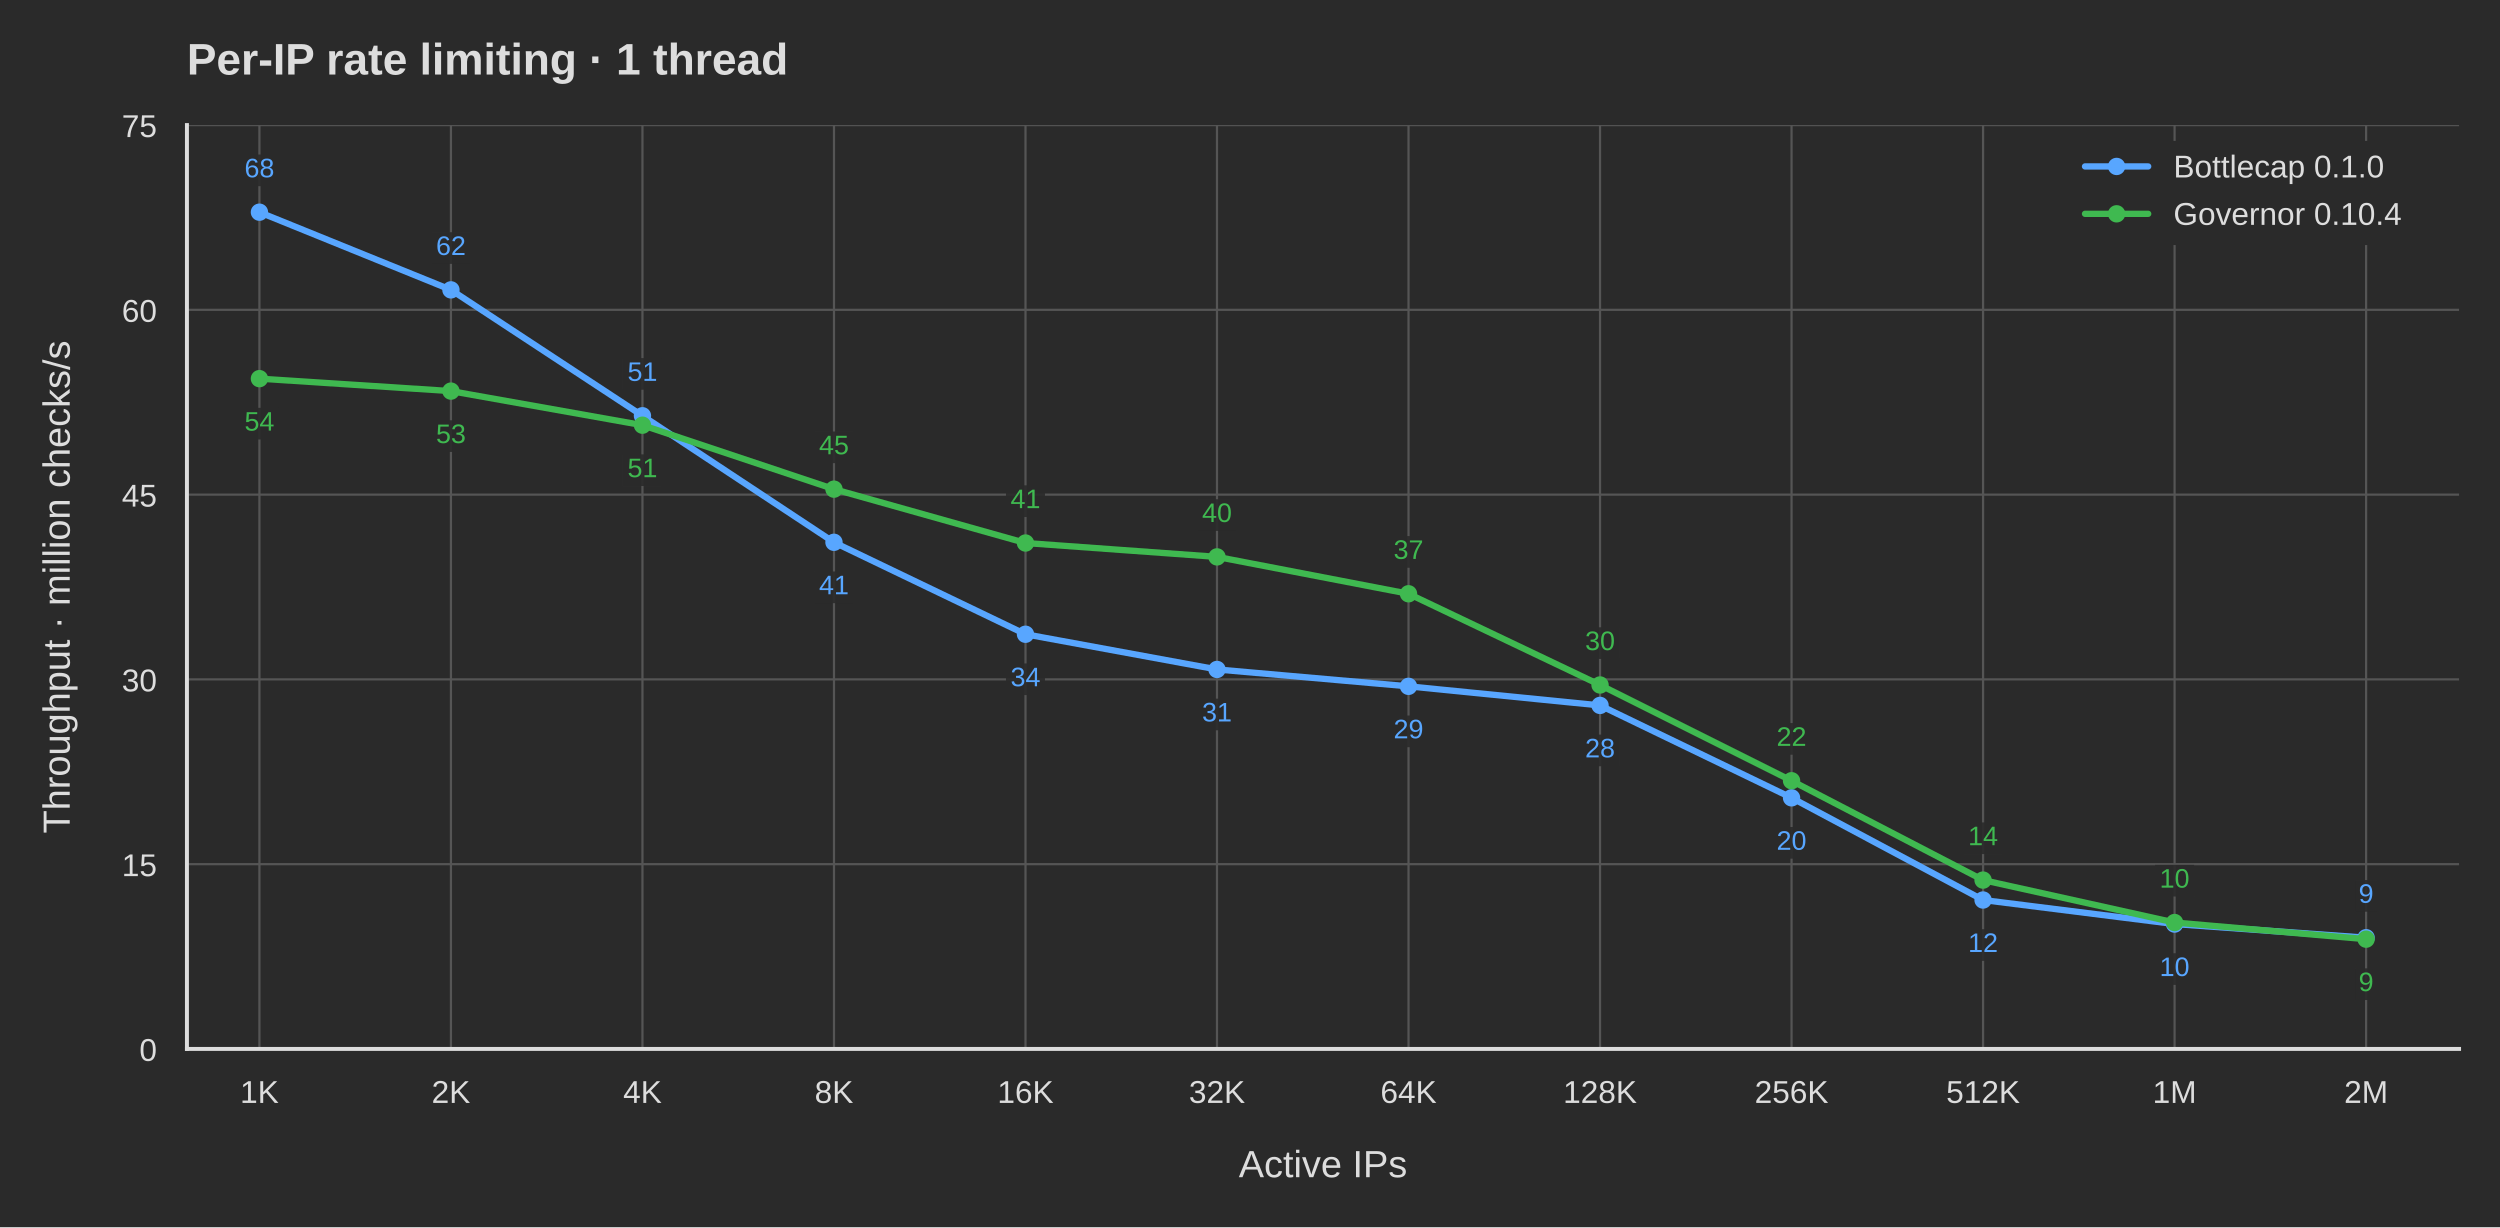
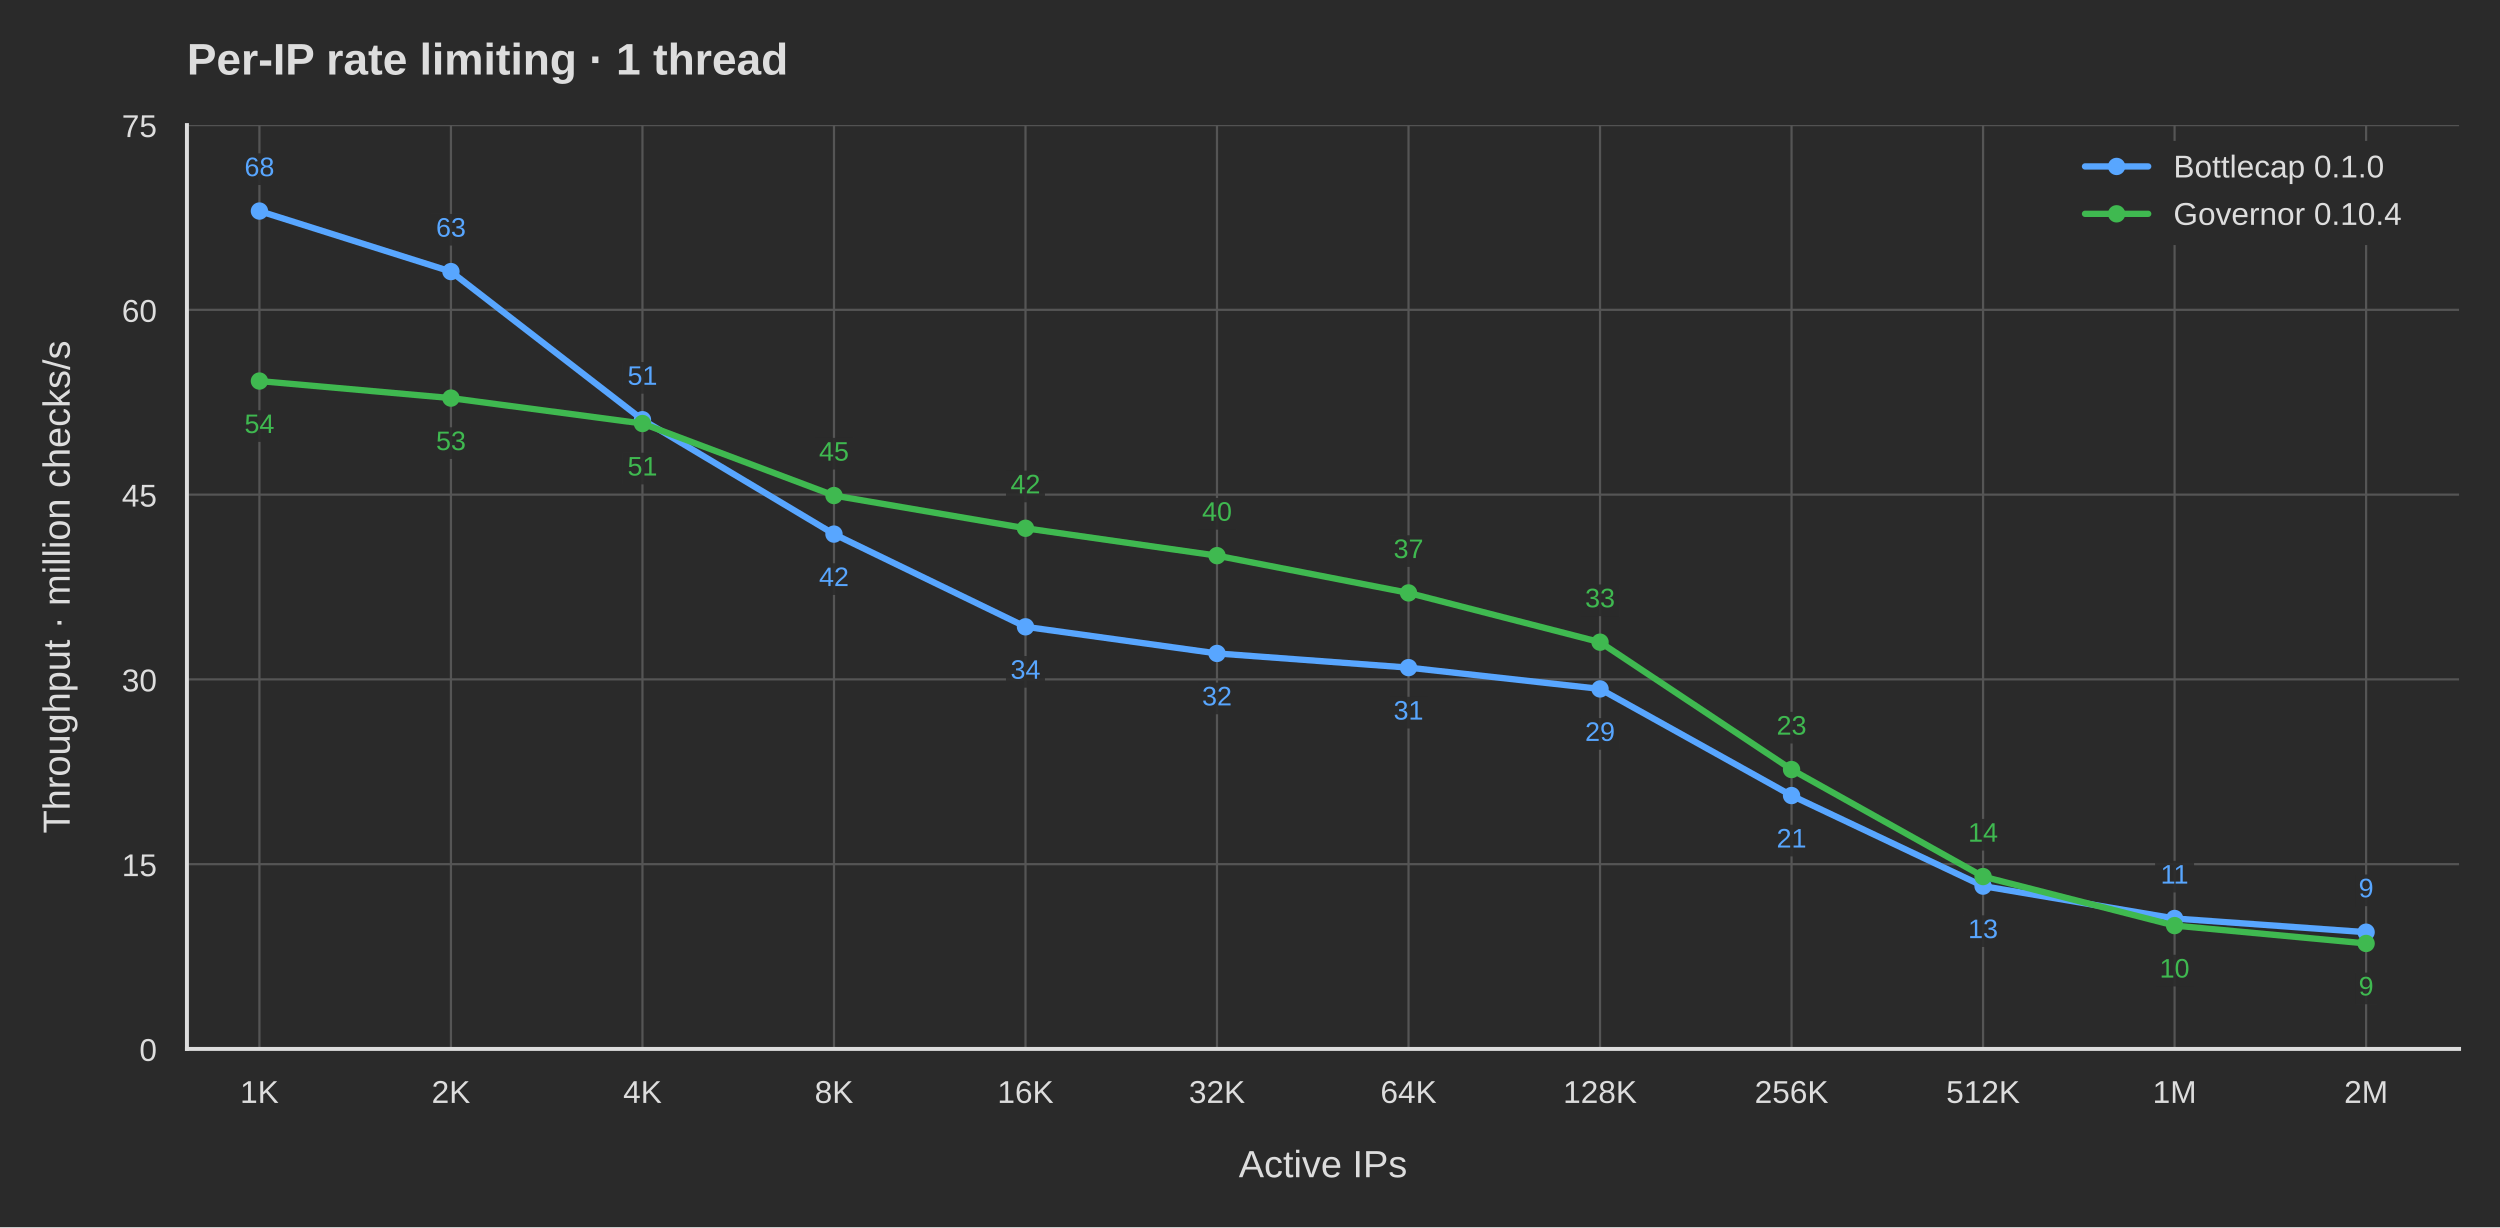
<svg xmlns="http://www.w3.org/2000/svg" xmlns:xlink="http://www.w3.org/1999/xlink" role="img" aria-label="Per-IP rate-limit throughput" style="max-width:100%;height:auto" width="791.523pt" height="388.559pt" viewBox="0 0 791.523 388.559" version="1.1">
  <defs>
    <style type="text/css">*{stroke-linejoin: round; stroke-linecap: butt}</style>
  </defs>
  <g id="figure_1">
    <g id="patch_1">
      <path d="M 0 388.559 L 791.523 388.559 L 791.523 0 L 0 0 z " style="fill: var(--code-block-background-color, #2a2a2a)" />
    </g>
    <g id="axes_1">
      <g id="patch_2">
        <path d="M 59.186 332.098 L 778.563 332.098 L 778.563 39.598 L 59.186 39.598 z " style="fill: var(--code-block-background-color, #2a2a2a)" />
      </g>
      <g id="matplotlib.axis_1">
        <g id="xtick_1">
          <g id="line2d_1">
            <path d="M 82.137 332.098 L 82.137 39.598 " clip-path="url(#p5b7df63b82)" style="fill: none; stroke: var(--border-color, #555555); stroke-width: 0.7; stroke-linecap: round" />
          </g>
          <g id="text_1">
            <text style="font-size: 10px; font-family: 'Arial', 'DejaVu Sans', 'Liberation Sans', 'Bitstream Vera Sans', sans-serif; text-anchor: middle; fill: var(--main-color, #dddddd)" x="82.137" y="349.196" transform="rotate(-0 82.13722 349.1959)">1K</text>
          </g>
        </g>
        <g id="xtick_2">
          <g id="line2d_2">
            <path d="M 142.773 332.098 L 142.773 39.598 " clip-path="url(#p5b7df63b82)" style="fill: none; stroke: var(--border-color, #555555); stroke-width: 0.7; stroke-linecap: round" />
          </g>
          <g id="text_2">
            <text style="font-size: 10px; font-family: 'Arial', 'DejaVu Sans', 'Liberation Sans', 'Bitstream Vera Sans', sans-serif; text-anchor: middle; fill: var(--main-color, #dddddd)" x="142.773" y="349.196" transform="rotate(-0 142.7728 349.1959)">2K</text>
          </g>
        </g>
        <g id="xtick_3">
          <g id="line2d_3">
            <path d="M 203.408 332.098 L 203.408 39.598 " clip-path="url(#p5b7df63b82)" style="fill: none; stroke: var(--border-color, #555555); stroke-width: 0.7; stroke-linecap: round" />
          </g>
          <g id="text_3">
            <text style="font-size: 10px; font-family: 'Arial', 'DejaVu Sans', 'Liberation Sans', 'Bitstream Vera Sans', sans-serif; text-anchor: middle; fill: var(--main-color, #dddddd)" x="203.408" y="349.196" transform="rotate(-0 203.4084 349.1959)">4K</text>
          </g>
        </g>
        <g id="xtick_4">
          <g id="line2d_4">
            <path d="M 264.044 332.098 L 264.044 39.598 " clip-path="url(#p5b7df63b82)" style="fill: none; stroke: var(--border-color, #555555); stroke-width: 0.7; stroke-linecap: round" />
          </g>
          <g id="text_4">
            <text style="font-size: 10px; font-family: 'Arial', 'DejaVu Sans', 'Liberation Sans', 'Bitstream Vera Sans', sans-serif; text-anchor: middle; fill: var(--main-color, #dddddd)" x="264.044" y="349.196" transform="rotate(-0 264.0441 349.1959)">8K</text>
          </g>
        </g>
        <g id="xtick_5">
          <g id="line2d_5">
            <path d="M 324.68 332.098 L 324.68 39.598 " clip-path="url(#p5b7df63b82)" style="fill: none; stroke: var(--border-color, #555555); stroke-width: 0.7; stroke-linecap: round" />
          </g>
          <g id="text_5">
            <text style="font-size: 10px; font-family: 'Arial', 'DejaVu Sans', 'Liberation Sans', 'Bitstream Vera Sans', sans-serif; text-anchor: middle; fill: var(--main-color, #dddddd)" x="324.68" y="349.196" transform="rotate(-0 324.6797 349.1959)">16K</text>
          </g>
        </g>
        <g id="xtick_6">
          <g id="line2d_6">
            <path d="M 385.315 332.098 L 385.315 39.598 " clip-path="url(#p5b7df63b82)" style="fill: none; stroke: var(--border-color, #555555); stroke-width: 0.7; stroke-linecap: round" />
          </g>
          <g id="text_6">
            <text style="font-size: 10px; font-family: 'Arial', 'DejaVu Sans', 'Liberation Sans', 'Bitstream Vera Sans', sans-serif; text-anchor: middle; fill: var(--main-color, #dddddd)" x="385.315" y="349.196" transform="rotate(-0 385.3153 349.1959)">32K</text>
          </g>
        </g>
        <g id="xtick_7">
          <g id="line2d_7">
            <path d="M 445.951 332.098 L 445.951 39.598 " clip-path="url(#p5b7df63b82)" style="fill: none; stroke: var(--border-color, #555555); stroke-width: 0.7; stroke-linecap: round" />
          </g>
          <g id="text_7">
            <text style="font-size: 10px; font-family: 'Arial', 'DejaVu Sans', 'Liberation Sans', 'Bitstream Vera Sans', sans-serif; text-anchor: middle; fill: var(--main-color, #dddddd)" x="445.951" y="349.196" transform="rotate(-0 445.9509 349.1959)">64K</text>
          </g>
        </g>
        <g id="xtick_8">
          <g id="line2d_8">
            <path d="M 506.587 332.098 L 506.587 39.598 " clip-path="url(#p5b7df63b82)" style="fill: none; stroke: var(--border-color, #555555); stroke-width: 0.7; stroke-linecap: round" />
          </g>
          <g id="text_8">
            <text style="font-size: 10px; font-family: 'Arial', 'DejaVu Sans', 'Liberation Sans', 'Bitstream Vera Sans', sans-serif; text-anchor: middle; fill: var(--main-color, #dddddd)" x="506.587" y="349.196" transform="rotate(-0 506.5865 349.1959)">128K</text>
          </g>
        </g>
        <g id="xtick_9">
          <g id="line2d_9">
            <path d="M 567.222 332.098 L 567.222 39.598 " clip-path="url(#p5b7df63b82)" style="fill: none; stroke: var(--border-color, #555555); stroke-width: 0.7; stroke-linecap: round" />
          </g>
          <g id="text_9">
            <text style="font-size: 10px; font-family: 'Arial', 'DejaVu Sans', 'Liberation Sans', 'Bitstream Vera Sans', sans-serif; text-anchor: middle; fill: var(--main-color, #dddddd)" x="567.222" y="349.196" transform="rotate(-0 567.2221 349.1959)">256K</text>
          </g>
        </g>
        <g id="xtick_10">
          <g id="line2d_10">
            <path d="M 627.858 332.098 L 627.858 39.598 " clip-path="url(#p5b7df63b82)" style="fill: none; stroke: var(--border-color, #555555); stroke-width: 0.7; stroke-linecap: round" />
          </g>
          <g id="text_10">
            <text style="font-size: 10px; font-family: 'Arial', 'DejaVu Sans', 'Liberation Sans', 'Bitstream Vera Sans', sans-serif; text-anchor: middle; fill: var(--main-color, #dddddd)" x="627.858" y="349.196" transform="rotate(-0 627.8577 349.1959)">512K</text>
          </g>
        </g>
        <g id="xtick_11">
          <g id="line2d_11">
            <path d="M 688.493 332.098 L 688.493 39.598 " clip-path="url(#p5b7df63b82)" style="fill: none; stroke: var(--border-color, #555555); stroke-width: 0.7; stroke-linecap: round" />
          </g>
          <g id="text_11">
            <text style="font-size: 10px; font-family: 'Arial', 'DejaVu Sans', 'Liberation Sans', 'Bitstream Vera Sans', sans-serif; text-anchor: middle; fill: var(--main-color, #dddddd)" x="688.493" y="349.196" transform="rotate(-0 688.4934 349.1959)">1M</text>
          </g>
        </g>
        <g id="xtick_12">
          <g id="line2d_12">
            <path d="M 749.129 332.098 L 749.129 39.598 " clip-path="url(#p5b7df63b82)" style="fill: none; stroke: var(--border-color, #555555); stroke-width: 0.7; stroke-linecap: round" />
          </g>
          <g id="text_12">
            <text style="font-size: 10px; font-family: 'Arial', 'DejaVu Sans', 'Liberation Sans', 'Bitstream Vera Sans', sans-serif; text-anchor: middle; fill: var(--main-color, #dddddd)" x="749.129" y="349.196" transform="rotate(-0 749.129 349.1959)">2M</text>
          </g>
        </g>
        <g id="text_13">
          <text style="font-size: 12px; font-family: 'Arial', 'DejaVu Sans', 'Liberation Sans', 'Bitstream Vera Sans', sans-serif; text-anchor: middle; fill: var(--main-color, #dddddd)" x="418.875" y="372.716" transform="rotate(-0 418.8745 372.7164)">Active IPs</text>
        </g>
      </g>
      <g id="matplotlib.axis_2">
        <g id="ytick_1">
          <g id="line2d_13">
            <path d="M 59.186 332.098 L 778.563 332.098 " clip-path="url(#p5b7df63b82)" style="fill: none; stroke: var(--border-color, #555555); stroke-width: 0.7; stroke-linecap: round" />
          </g>
          <g id="text_14">
            <text style="font-size: 10px; font-family: 'Arial', 'DejaVu Sans', 'Liberation Sans', 'Bitstream Vera Sans', sans-serif; text-anchor: end; fill: var(--main-color, #dddddd)" x="49.686" y="335.897" transform="rotate(-0 49.68594 335.8971)">0</text>
          </g>
        </g>
        <g id="ytick_2">
          <g id="line2d_14">
            <path d="M 59.186 273.598 L 778.563 273.598 " clip-path="url(#p5b7df63b82)" style="fill: none; stroke: var(--border-color, #555555); stroke-width: 0.7; stroke-linecap: round" />
          </g>
          <g id="text_15">
            <text style="font-size: 10px; font-family: 'Arial', 'DejaVu Sans', 'Liberation Sans', 'Bitstream Vera Sans', sans-serif; text-anchor: end; fill: var(--main-color, #dddddd)" x="49.686" y="277.397" transform="rotate(-0 49.68594 277.397)">15</text>
          </g>
        </g>
        <g id="ytick_3">
          <g id="line2d_15">
            <path d="M 59.186 215.098 L 778.563 215.098 " clip-path="url(#p5b7df63b82)" style="fill: none; stroke: var(--border-color, #555555); stroke-width: 0.7; stroke-linecap: round" />
          </g>
          <g id="text_16">
            <text style="font-size: 10px; font-family: 'Arial', 'DejaVu Sans', 'Liberation Sans', 'Bitstream Vera Sans', sans-serif; text-anchor: end; fill: var(--main-color, #dddddd)" x="49.686" y="218.897" transform="rotate(-0 49.68594 218.8969)">30</text>
          </g>
        </g>
        <g id="ytick_4">
          <g id="line2d_16">
            <path d="M 59.186 156.598 L 778.563 156.598 " clip-path="url(#p5b7df63b82)" style="fill: none; stroke: var(--border-color, #555555); stroke-width: 0.7; stroke-linecap: round" />
          </g>
          <g id="text_17">
            <text style="font-size: 10px; font-family: 'Arial', 'DejaVu Sans', 'Liberation Sans', 'Bitstream Vera Sans', sans-serif; text-anchor: end; fill: var(--main-color, #dddddd)" x="49.686" y="160.397" transform="rotate(-0 49.68594 160.3968)">45</text>
          </g>
        </g>
        <g id="ytick_5">
          <g id="line2d_17">
            <path d="M 59.186 98.098 L 778.563 98.098 " clip-path="url(#p5b7df63b82)" style="fill: none; stroke: var(--border-color, #555555); stroke-width: 0.7; stroke-linecap: round" />
          </g>
          <g id="text_18">
            <text style="font-size: 10px; font-family: 'Arial', 'DejaVu Sans', 'Liberation Sans', 'Bitstream Vera Sans', sans-serif; text-anchor: end; fill: var(--main-color, #dddddd)" x="49.686" y="101.897" transform="rotate(-0 49.68594 101.8967)">60</text>
          </g>
        </g>
        <g id="ytick_6">
          <g id="line2d_18">
            <path d="M 59.186 39.598 L 778.563 39.598 " clip-path="url(#p5b7df63b82)" style="fill: none; stroke: var(--border-color, #555555); stroke-width: 0.7; stroke-linecap: round" />
          </g>
          <g id="text_19">
            <text style="font-size: 10px; font-family: 'Arial', 'DejaVu Sans', 'Liberation Sans', 'Bitstream Vera Sans', sans-serif; text-anchor: end; fill: var(--main-color, #dddddd)" x="49.686" y="43.397" transform="rotate(-0 49.68594 43.39664)">75</text>
          </g>
        </g>
        <g id="text_20">
          <text style="font-size: 12px; font-family: 'Arial', 'DejaVu Sans', 'Liberation Sans', 'Bitstream Vera Sans', sans-serif; text-anchor: middle; fill: var(--main-color, #dddddd)" x="22.078" y="185.848" transform="rotate(-90 22.07812 185.848)">Throughput · million checks/s</text>
        </g>
      </g>
      <g id="line2d_19">
-         <path d="M 82.137 67.182 L 142.773 91.775 L 203.408 131.635 L 264.044 171.699 L 324.68 200.812 L 385.315 211.958 L 445.951 217.304 L 506.587 223.34 L 567.222 252.601 L 627.858 284.954 L 688.493 292.568 L 749.129 296.886 " clip-path="url(#p5b7df63b82)" style="fill: none; stroke: #58a6ff; stroke-width: 2; stroke-linecap: round" />
+         <path d="M 82.137 66.821 L 142.773 85.984 L 203.408 132.88 L 264.044 169.103 L 324.68 198.456 L 385.315 206.885 L 445.951 211.378 L 506.587 218.123 L 567.222 251.88 L 627.858 280.557 L 688.493 290.8 L 749.129 295.14 " clip-path="url(#p5b7df63b82)" style="fill: none; stroke: #58a6ff; stroke-width: 2; stroke-linecap: round" />
        <defs>
          <path id="me615231dee" d="M 0 2.25 C 0.597 2.25 1.169 2.013 1.591 1.591 C 2.013 1.169 2.25 0.597 2.25 0 C 2.25 -0.597 2.013 -1.169 1.591 -1.591 C 1.169 -2.013 0.597 -2.25 0 -2.25 C -0.597 -2.25 -1.169 -2.013 -1.591 -1.591 C -2.013 -1.169 -2.25 -0.597 -2.25 0 C -2.25 0.597 -2.013 1.169 -1.591 1.591 C -1.169 2.013 -0.597 2.25 0 2.25 z " style="stroke: #58a6ff" />
        </defs>
        <g clip-path="url(#p5b7df63b82)">
-           <use xlink:href="#me615231dee" x="82.137" y="67.182" style="fill: #58a6ff; stroke: #58a6ff" />
-           <use xlink:href="#me615231dee" x="142.773" y="91.775" style="fill: #58a6ff; stroke: #58a6ff" />
-           <use xlink:href="#me615231dee" x="203.408" y="131.635" style="fill: #58a6ff; stroke: #58a6ff" />
-           <use xlink:href="#me615231dee" x="264.044" y="171.699" style="fill: #58a6ff; stroke: #58a6ff" />
-           <use xlink:href="#me615231dee" x="324.68" y="200.812" style="fill: #58a6ff; stroke: #58a6ff" />
-           <use xlink:href="#me615231dee" x="385.315" y="211.958" style="fill: #58a6ff; stroke: #58a6ff" />
-           <use xlink:href="#me615231dee" x="445.951" y="217.304" style="fill: #58a6ff; stroke: #58a6ff" />
-           <use xlink:href="#me615231dee" x="506.587" y="223.34" style="fill: #58a6ff; stroke: #58a6ff" />
-           <use xlink:href="#me615231dee" x="567.222" y="252.601" style="fill: #58a6ff; stroke: #58a6ff" />
-           <use xlink:href="#me615231dee" x="627.858" y="284.954" style="fill: #58a6ff; stroke: #58a6ff" />
-           <use xlink:href="#me615231dee" x="688.493" y="292.568" style="fill: #58a6ff; stroke: #58a6ff" />
-           <use xlink:href="#me615231dee" x="749.129" y="296.886" style="fill: #58a6ff; stroke: #58a6ff" />
+           <use xlink:href="#me615231dee" x="82.137" y="66.821" style="fill: #58a6ff; stroke: #58a6ff" />
+           <use xlink:href="#me615231dee" x="142.773" y="85.984" style="fill: #58a6ff; stroke: #58a6ff" />
+           <use xlink:href="#me615231dee" x="203.408" y="132.88" style="fill: #58a6ff; stroke: #58a6ff" />
+           <use xlink:href="#me615231dee" x="264.044" y="169.103" style="fill: #58a6ff; stroke: #58a6ff" />
+           <use xlink:href="#me615231dee" x="324.68" y="198.456" style="fill: #58a6ff; stroke: #58a6ff" />
+           <use xlink:href="#me615231dee" x="385.315" y="206.885" style="fill: #58a6ff; stroke: #58a6ff" />
+           <use xlink:href="#me615231dee" x="445.951" y="211.378" style="fill: #58a6ff; stroke: #58a6ff" />
+           <use xlink:href="#me615231dee" x="506.587" y="218.123" style="fill: #58a6ff; stroke: #58a6ff" />
+           <use xlink:href="#me615231dee" x="567.222" y="251.88" style="fill: #58a6ff; stroke: #58a6ff" />
+           <use xlink:href="#me615231dee" x="627.858" y="280.557" style="fill: #58a6ff; stroke: #58a6ff" />
+           <use xlink:href="#me615231dee" x="688.493" y="290.8" style="fill: #58a6ff; stroke: #58a6ff" />
+           <use xlink:href="#me615231dee" x="749.129" y="295.14" style="fill: #58a6ff; stroke: #58a6ff" />
        </g>
      </g>
      <g id="line2d_20">
-         <path d="M 82.137 119.882 L 142.773 123.828 L 203.408 134.619 L 264.044 154.871 L 324.68 171.926 L 385.315 176.317 L 445.951 187.994 L 506.587 216.869 L 567.222 247.189 L 627.858 278.647 L 688.493 292.083 L 749.129 297.35 " clip-path="url(#p5b7df63b82)" style="fill: none; stroke: #3fb950; stroke-width: 2; stroke-linecap: round" />
+         <path d="M 82.137 120.644 L 142.773 126.044 L 203.408 134.094 L 264.044 156.893 L 324.68 167.258 L 385.315 175.925 L 445.951 187.722 L 506.587 203.321 L 567.222 243.641 L 627.858 277.534 L 688.493 293.05 L 749.129 298.705 " clip-path="url(#p5b7df63b82)" style="fill: none; stroke: #3fb950; stroke-width: 2; stroke-linecap: round" />
        <defs>
          <path id="m618433180a" d="M 0 2.25 C 0.597 2.25 1.169 2.013 1.591 1.591 C 2.013 1.169 2.25 0.597 2.25 0 C 2.25 -0.597 2.013 -1.169 1.591 -1.591 C 1.169 -2.013 0.597 -2.25 0 -2.25 C -0.597 -2.25 -1.169 -2.013 -1.591 -1.591 C -2.013 -1.169 -2.25 -0.597 -2.25 0 C -2.25 0.597 -2.013 1.169 -1.591 1.591 C -1.169 2.013 -0.597 2.25 0 2.25 z " style="stroke: #3fb950" />
        </defs>
        <g clip-path="url(#p5b7df63b82)">
-           <use xlink:href="#m618433180a" x="82.137" y="119.882" style="fill: #3fb950; stroke: #3fb950" />
-           <use xlink:href="#m618433180a" x="142.773" y="123.828" style="fill: #3fb950; stroke: #3fb950" />
-           <use xlink:href="#m618433180a" x="203.408" y="134.619" style="fill: #3fb950; stroke: #3fb950" />
-           <use xlink:href="#m618433180a" x="264.044" y="154.871" style="fill: #3fb950; stroke: #3fb950" />
-           <use xlink:href="#m618433180a" x="324.68" y="171.926" style="fill: #3fb950; stroke: #3fb950" />
-           <use xlink:href="#m618433180a" x="385.315" y="176.317" style="fill: #3fb950; stroke: #3fb950" />
-           <use xlink:href="#m618433180a" x="445.951" y="187.994" style="fill: #3fb950; stroke: #3fb950" />
-           <use xlink:href="#m618433180a" x="506.587" y="216.869" style="fill: #3fb950; stroke: #3fb950" />
-           <use xlink:href="#m618433180a" x="567.222" y="247.189" style="fill: #3fb950; stroke: #3fb950" />
-           <use xlink:href="#m618433180a" x="627.858" y="278.647" style="fill: #3fb950; stroke: #3fb950" />
-           <use xlink:href="#m618433180a" x="688.493" y="292.083" style="fill: #3fb950; stroke: #3fb950" />
-           <use xlink:href="#m618433180a" x="749.129" y="297.35" style="fill: #3fb950; stroke: #3fb950" />
+           <use xlink:href="#m618433180a" x="82.137" y="120.644" style="fill: #3fb950; stroke: #3fb950" />
+           <use xlink:href="#m618433180a" x="142.773" y="126.044" style="fill: #3fb950; stroke: #3fb950" />
+           <use xlink:href="#m618433180a" x="203.408" y="134.094" style="fill: #3fb950; stroke: #3fb950" />
+           <use xlink:href="#m618433180a" x="264.044" y="156.893" style="fill: #3fb950; stroke: #3fb950" />
+           <use xlink:href="#m618433180a" x="324.68" y="167.258" style="fill: #3fb950; stroke: #3fb950" />
+           <use xlink:href="#m618433180a" x="385.315" y="175.925" style="fill: #3fb950; stroke: #3fb950" />
+           <use xlink:href="#m618433180a" x="445.951" y="187.722" style="fill: #3fb950; stroke: #3fb950" />
+           <use xlink:href="#m618433180a" x="506.587" y="203.321" style="fill: #3fb950; stroke: #3fb950" />
+           <use xlink:href="#m618433180a" x="567.222" y="243.641" style="fill: #3fb950; stroke: #3fb950" />
+           <use xlink:href="#m618433180a" x="627.858" y="277.534" style="fill: #3fb950; stroke: #3fb950" />
+           <use xlink:href="#m618433180a" x="688.493" y="293.05" style="fill: #3fb950; stroke: #3fb950" />
+           <use xlink:href="#m618433180a" x="749.129" y="298.705" style="fill: #3fb950; stroke: #3fb950" />
        </g>
      </g>
      <g id="patch_3">
        <path d="M 59.186 332.098 L 59.186 39.598 " style="fill: none; stroke: var(--main-color, #dddddd); stroke-width: 1.25; stroke-linejoin: miter; stroke-linecap: square" />
      </g>
      <g id="patch_4">
        <path d="M 59.186 332.098 L 778.563 332.098 " style="fill: none; stroke: var(--main-color, #dddddd); stroke-width: 1.25; stroke-linejoin: miter; stroke-linecap: square" />
      </g>
      <g id="text_21">
        <g id="patch_5">
-           <path d="M 75.964 139.147 L 88.31 139.147 L 88.31 129.117 L 75.964 129.117 z " style="fill: var(--code-block-background-color, #2a2a2a); opacity: 0.9" />
-         </g>
-         <text style="font-size: 8.5px; font-family: 'Arial', 'DejaVu Sans', 'Liberation Sans', 'Bitstream Vera Sans', sans-serif; text-anchor: middle; fill: #3fb950" x="82.137" y="136.34" transform="rotate(-0 82.13722 136.3401)">54</text>
+           <path d="M 75.964 139.909 L 88.31 139.909 L 88.31 129.879 L 75.964 129.879 z " style="fill: var(--code-block-background-color, #2a2a2a); opacity: 0.9" />
+         </g>
+         <text style="font-size: 8.5px; font-family: 'Arial', 'DejaVu Sans', 'Liberation Sans', 'Bitstream Vera Sans', sans-serif; text-anchor: middle; fill: #3fb950" x="82.137" y="137.102" transform="rotate(-0 82.13722 137.1019)">54</text>
      </g>
      <g id="text_22">
        <g id="patch_6">
-           <path d="M 75.964 58.947 L 88.31 58.947 L 88.31 48.917 L 75.964 48.917 z " style="fill: var(--code-block-background-color, #2a2a2a); opacity: 0.9" />
-         </g>
-         <text style="font-size: 8.5px; font-family: 'Arial', 'DejaVu Sans', 'Liberation Sans', 'Bitstream Vera Sans', sans-serif; text-anchor: middle; fill: #58a6ff" x="82.137" y="56.14" transform="rotate(-0 82.13722 56.14028)">68</text>
+           <path d="M 75.964 58.586 L 88.31 58.586 L 88.31 48.556 L 75.964 48.556 z " style="fill: var(--code-block-background-color, #2a2a2a); opacity: 0.9" />
+         </g>
+         <text style="font-size: 8.5px; font-family: 'Arial', 'DejaVu Sans', 'Liberation Sans', 'Bitstream Vera Sans', sans-serif; text-anchor: middle; fill: #58a6ff" x="82.137" y="55.779" transform="rotate(-0 82.13722 55.77852)">68</text>
      </g>
      <g id="text_23">
        <g id="patch_7">
-           <path d="M 136.6 143.093 L 148.946 143.093 L 148.946 133.063 L 136.6 133.063 z " style="fill: var(--code-block-background-color, #2a2a2a); opacity: 0.9" />
-         </g>
-         <text style="font-size: 8.5px; font-family: 'Arial', 'DejaVu Sans', 'Liberation Sans', 'Bitstream Vera Sans', sans-serif; text-anchor: middle; fill: #3fb950" x="142.773" y="140.286" transform="rotate(-0 142.7728 140.2861)">53</text>
+           <path d="M 136.6 145.309 L 148.946 145.309 L 148.946 135.279 L 136.6 135.279 z " style="fill: var(--code-block-background-color, #2a2a2a); opacity: 0.9" />
+         </g>
+         <text style="font-size: 8.5px; font-family: 'Arial', 'DejaVu Sans', 'Liberation Sans', 'Bitstream Vera Sans', sans-serif; text-anchor: middle; fill: #3fb950" x="142.773" y="142.502" transform="rotate(-0 142.7728 142.5021)">53</text>
      </g>
      <g id="text_24">
        <g id="patch_8">
-           <path d="M 136.6 83.54 L 148.946 83.54 L 148.946 73.51 L 136.6 73.51 z " style="fill: var(--code-block-background-color, #2a2a2a); opacity: 0.9" />
-         </g>
-         <text style="font-size: 8.5px; font-family: 'Arial', 'DejaVu Sans', 'Liberation Sans', 'Bitstream Vera Sans', sans-serif; text-anchor: middle; fill: #58a6ff" x="142.773" y="80.733" transform="rotate(-0 142.7728 80.73263)">62</text>
+           <path d="M 136.6 77.749 L 148.946 77.749 L 148.946 67.719 L 136.6 67.719 z " style="fill: var(--code-block-background-color, #2a2a2a); opacity: 0.9" />
+         </g>
+         <text style="font-size: 8.5px; font-family: 'Arial', 'DejaVu Sans', 'Liberation Sans', 'Bitstream Vera Sans', sans-serif; text-anchor: middle; fill: #58a6ff" x="142.773" y="74.942" transform="rotate(-0 142.7728 74.94241)">63</text>
      </g>
      <g id="text_25">
        <g id="patch_9">
-           <path d="M 197.235 153.884 L 209.582 153.884 L 209.582 143.854 L 197.235 143.854 z " style="fill: var(--code-block-background-color, #2a2a2a); opacity: 0.9" />
-         </g>
-         <text style="font-size: 8.5px; font-family: 'Arial', 'DejaVu Sans', 'Liberation Sans', 'Bitstream Vera Sans', sans-serif; text-anchor: middle; fill: #3fb950" x="203.408" y="151.077" transform="rotate(-0 203.4084 151.077)">51</text>
+           <path d="M 197.235 153.359 L 209.582 153.359 L 209.582 143.329 L 197.235 143.329 z " style="fill: var(--code-block-background-color, #2a2a2a); opacity: 0.9" />
+         </g>
+         <text style="font-size: 8.5px; font-family: 'Arial', 'DejaVu Sans', 'Liberation Sans', 'Bitstream Vera Sans', sans-serif; text-anchor: middle; fill: #3fb950" x="203.408" y="150.552" transform="rotate(-0 203.4084 150.5516)">51</text>
      </g>
      <g id="text_26">
        <g id="patch_10">
-           <path d="M 197.235 123.4 L 209.582 123.4 L 209.582 113.37 L 197.235 113.37 z " style="fill: var(--code-block-background-color, #2a2a2a); opacity: 0.9" />
-         </g>
-         <text style="font-size: 8.5px; font-family: 'Arial', 'DejaVu Sans', 'Liberation Sans', 'Bitstream Vera Sans', sans-serif; text-anchor: middle; fill: #58a6ff" x="203.408" y="120.593" transform="rotate(-0 203.4084 120.5932)">51</text>
+           <path d="M 197.235 124.645 L 209.582 124.645 L 209.582 114.615 L 197.235 114.615 z " style="fill: var(--code-block-background-color, #2a2a2a); opacity: 0.9" />
+         </g>
+         <text style="font-size: 8.5px; font-family: 'Arial', 'DejaVu Sans', 'Liberation Sans', 'Bitstream Vera Sans', sans-serif; text-anchor: middle; fill: #58a6ff" x="203.408" y="121.838" transform="rotate(-0 203.4084 121.8375)">51</text>
      </g>
      <g id="text_27">
        <g id="patch_11">
-           <path d="M 257.871 190.964 L 270.217 190.964 L 270.217 180.934 L 257.871 180.934 z " style="fill: var(--code-block-background-color, #2a2a2a); opacity: 0.9" />
-         </g>
-         <text style="font-size: 8.5px; font-family: 'Arial', 'DejaVu Sans', 'Liberation Sans', 'Bitstream Vera Sans', sans-serif; text-anchor: middle; fill: #58a6ff" x="264.044" y="188.157" transform="rotate(-0 264.0441 188.1569)">41</text>
+           <path d="M 257.871 188.368 L 270.217 188.368 L 270.217 178.338 L 257.871 178.338 z " style="fill: var(--code-block-background-color, #2a2a2a); opacity: 0.9" />
+         </g>
+         <text style="font-size: 8.5px; font-family: 'Arial', 'DejaVu Sans', 'Liberation Sans', 'Bitstream Vera Sans', sans-serif; text-anchor: middle; fill: #58a6ff" x="264.044" y="185.561" transform="rotate(-0 264.0441 185.5609)">42</text>
      </g>
      <g id="text_28">
        <g id="patch_12">
-           <path d="M 257.871 146.636 L 270.217 146.636 L 270.217 136.606 L 257.871 136.606 z " style="fill: var(--code-block-background-color, #2a2a2a); opacity: 0.9" />
-         </g>
-         <text style="font-size: 8.5px; font-family: 'Arial', 'DejaVu Sans', 'Liberation Sans', 'Bitstream Vera Sans', sans-serif; text-anchor: middle; fill: #3fb950" x="264.044" y="143.829" transform="rotate(-0 264.0441 143.8289)">45</text>
+           <path d="M 257.871 148.658 L 270.217 148.658 L 270.217 138.628 L 257.871 138.628 z " style="fill: var(--code-block-background-color, #2a2a2a); opacity: 0.9" />
+         </g>
+         <text style="font-size: 8.5px; font-family: 'Arial', 'DejaVu Sans', 'Liberation Sans', 'Bitstream Vera Sans', sans-serif; text-anchor: middle; fill: #3fb950" x="264.044" y="145.851" transform="rotate(-0 264.0441 145.8509)">45</text>
      </g>
      <g id="text_29">
        <g id="patch_13">
-           <path d="M 318.507 220.077 L 330.853 220.077 L 330.853 210.047 L 318.507 210.047 z " style="fill: var(--code-block-background-color, #2a2a2a); opacity: 0.9" />
-         </g>
-         <text style="font-size: 8.5px; font-family: 'Arial', 'DejaVu Sans', 'Liberation Sans', 'Bitstream Vera Sans', sans-serif; text-anchor: middle; fill: #58a6ff" x="324.68" y="217.27" transform="rotate(-0 324.6797 217.2696)">34</text>
+           <path d="M 318.507 217.721 L 330.853 217.721 L 330.853 207.691 L 318.507 207.691 z " style="fill: var(--code-block-background-color, #2a2a2a); opacity: 0.9" />
+         </g>
+         <text style="font-size: 8.5px; font-family: 'Arial', 'DejaVu Sans', 'Liberation Sans', 'Bitstream Vera Sans', sans-serif; text-anchor: middle; fill: #58a6ff" x="324.68" y="214.914" transform="rotate(-0 324.6797 214.9136)">34</text>
      </g>
      <g id="text_30">
        <g id="patch_14">
-           <path d="M 318.507 163.691 L 330.853 163.691 L 330.853 153.661 L 318.507 153.661 z " style="fill: var(--code-block-background-color, #2a2a2a); opacity: 0.9" />
-         </g>
-         <text style="font-size: 8.5px; font-family: 'Arial', 'DejaVu Sans', 'Liberation Sans', 'Bitstream Vera Sans', sans-serif; text-anchor: middle; fill: #3fb950" x="324.68" y="160.884" transform="rotate(-0 324.6797 160.884)">41</text>
+           <path d="M 318.507 159.023 L 330.853 159.023 L 330.853 148.993 L 318.507 148.993 z " style="fill: var(--code-block-background-color, #2a2a2a); opacity: 0.9" />
+         </g>
+         <text style="font-size: 8.5px; font-family: 'Arial', 'DejaVu Sans', 'Liberation Sans', 'Bitstream Vera Sans', sans-serif; text-anchor: middle; fill: #3fb950" x="324.68" y="156.216" transform="rotate(-0 324.6797 156.2158)">42</text>
      </g>
      <g id="text_31">
        <g id="patch_15">
-           <path d="M 379.142 231.223 L 391.488 231.223 L 391.488 221.193 L 379.142 221.193 z " style="fill: var(--code-block-background-color, #2a2a2a); opacity: 0.9" />
-         </g>
-         <text style="font-size: 8.5px; font-family: 'Arial', 'DejaVu Sans', 'Liberation Sans', 'Bitstream Vera Sans', sans-serif; text-anchor: middle; fill: #58a6ff" x="385.315" y="228.416" transform="rotate(-0 385.3153 228.4159)">31</text>
+           <path d="M 379.142 226.15 L 391.488 226.15 L 391.488 216.12 L 379.142 216.12 z " style="fill: var(--code-block-background-color, #2a2a2a); opacity: 0.9" />
+         </g>
+         <text style="font-size: 8.5px; font-family: 'Arial', 'DejaVu Sans', 'Liberation Sans', 'Bitstream Vera Sans', sans-serif; text-anchor: middle; fill: #58a6ff" x="385.315" y="223.343" transform="rotate(-0 385.3153 223.3428)">32</text>
      </g>
      <g id="text_32">
        <g id="patch_16">
-           <path d="M 379.142 168.082 L 391.488 168.082 L 391.488 158.052 L 379.142 158.052 z " style="fill: var(--code-block-background-color, #2a2a2a); opacity: 0.9" />
-         </g>
-         <text style="font-size: 8.5px; font-family: 'Arial', 'DejaVu Sans', 'Liberation Sans', 'Bitstream Vera Sans', sans-serif; text-anchor: middle; fill: #3fb950" x="385.315" y="165.275" transform="rotate(-0 385.3153 165.2745)">40</text>
+           <path d="M 379.142 167.69 L 391.488 167.69 L 391.488 157.66 L 379.142 157.66 z " style="fill: var(--code-block-background-color, #2a2a2a); opacity: 0.9" />
+         </g>
+         <text style="font-size: 8.5px; font-family: 'Arial', 'DejaVu Sans', 'Liberation Sans', 'Bitstream Vera Sans', sans-serif; text-anchor: middle; fill: #3fb950" x="385.315" y="164.883" transform="rotate(-0 385.3153 164.8831)">40</text>
      </g>
      <g id="text_33">
        <g id="patch_17">
-           <path d="M 439.778 236.569 L 452.124 236.569 L 452.124 226.539 L 439.778 226.539 z " style="fill: var(--code-block-background-color, #2a2a2a); opacity: 0.9" />
-         </g>
-         <text style="font-size: 8.5px; font-family: 'Arial', 'DejaVu Sans', 'Liberation Sans', 'Bitstream Vera Sans', sans-serif; text-anchor: middle; fill: #58a6ff" x="445.951" y="233.762" transform="rotate(-0 445.9509 233.7618)">29</text>
+           <path d="M 439.778 230.643 L 452.124 230.643 L 452.124 220.613 L 439.778 220.613 z " style="fill: var(--code-block-background-color, #2a2a2a); opacity: 0.9" />
+         </g>
+         <text style="font-size: 8.5px; font-family: 'Arial', 'DejaVu Sans', 'Liberation Sans', 'Bitstream Vera Sans', sans-serif; text-anchor: middle; fill: #58a6ff" x="445.951" y="227.836" transform="rotate(-0 445.9509 227.8357)">31</text>
      </g>
      <g id="text_34">
        <g id="patch_18">
-           <path d="M 439.778 179.759 L 452.124 179.759 L 452.124 169.729 L 439.778 169.729 z " style="fill: var(--code-block-background-color, #2a2a2a); opacity: 0.9" />
-         </g>
-         <text style="font-size: 8.5px; font-family: 'Arial', 'DejaVu Sans', 'Liberation Sans', 'Bitstream Vera Sans', sans-serif; text-anchor: middle; fill: #3fb950" x="445.951" y="176.952" transform="rotate(-0 445.9509 176.9517)">37</text>
+           <path d="M 439.778 179.487 L 452.124 179.487 L 452.124 169.457 L 439.778 169.457 z " style="fill: var(--code-block-background-color, #2a2a2a); opacity: 0.9" />
+         </g>
+         <text style="font-size: 8.5px; font-family: 'Arial', 'DejaVu Sans', 'Liberation Sans', 'Bitstream Vera Sans', sans-serif; text-anchor: middle; fill: #3fb950" x="445.951" y="176.68" transform="rotate(-0 445.9509 176.6805)">37</text>
      </g>
      <g id="text_35">
        <g id="patch_19">
-           <path d="M 500.413 242.605 L 512.76 242.605 L 512.76 232.575 L 500.413 232.575 z " style="fill: var(--code-block-background-color, #2a2a2a); opacity: 0.9" />
-         </g>
-         <text style="font-size: 8.5px; font-family: 'Arial', 'DejaVu Sans', 'Liberation Sans', 'Bitstream Vera Sans', sans-serif; text-anchor: middle; fill: #58a6ff" x="506.587" y="239.798" transform="rotate(-0 506.5865 239.7977)">28</text>
+           <path d="M 500.413 237.388 L 512.76 237.388 L 512.76 227.358 L 500.413 227.358 z " style="fill: var(--code-block-background-color, #2a2a2a); opacity: 0.9" />
+         </g>
+         <text style="font-size: 8.5px; font-family: 'Arial', 'DejaVu Sans', 'Liberation Sans', 'Bitstream Vera Sans', sans-serif; text-anchor: middle; fill: #58a6ff" x="506.587" y="234.581" transform="rotate(-0 506.5865 234.5813)">29</text>
      </g>
      <g id="text_36">
        <g id="patch_20">
-           <path d="M 500.413 208.634 L 512.76 208.634 L 512.76 198.604 L 500.413 198.604 z " style="fill: var(--code-block-background-color, #2a2a2a); opacity: 0.9" />
-         </g>
-         <text style="font-size: 8.5px; font-family: 'Arial', 'DejaVu Sans', 'Liberation Sans', 'Bitstream Vera Sans', sans-serif; text-anchor: middle; fill: #3fb950" x="506.587" y="205.827" transform="rotate(-0 506.5865 205.8267)">30</text>
+           <path d="M 500.413 195.086 L 512.76 195.086 L 512.76 185.056 L 500.413 185.056 z " style="fill: var(--code-block-background-color, #2a2a2a); opacity: 0.9" />
+         </g>
+         <text style="font-size: 8.5px; font-family: 'Arial', 'DejaVu Sans', 'Liberation Sans', 'Bitstream Vera Sans', sans-serif; text-anchor: middle; fill: #3fb950" x="506.587" y="192.279" transform="rotate(-0 506.5865 192.2791)">33</text>
      </g>
      <g id="text_37">
        <g id="patch_21">
-           <path d="M 561.049 271.866 L 573.395 271.866 L 573.395 261.836 L 561.049 261.836 z " style="fill: var(--code-block-background-color, #2a2a2a); opacity: 0.9" />
-         </g>
-         <text style="font-size: 8.5px; font-family: 'Arial', 'DejaVu Sans', 'Liberation Sans', 'Bitstream Vera Sans', sans-serif; text-anchor: middle; fill: #58a6ff" x="567.222" y="269.059" transform="rotate(-0 567.2221 269.0587)">20</text>
+           <path d="M 561.049 271.145 L 573.395 271.145 L 573.395 261.115 L 561.049 261.115 z " style="fill: var(--code-block-background-color, #2a2a2a); opacity: 0.9" />
+         </g>
+         <text style="font-size: 8.5px; font-family: 'Arial', 'DejaVu Sans', 'Liberation Sans', 'Bitstream Vera Sans', sans-serif; text-anchor: middle; fill: #58a6ff" x="567.222" y="268.338" transform="rotate(-0 567.2221 268.3384)">21</text>
      </g>
      <g id="text_38">
        <g id="patch_22">
-           <path d="M 561.049 238.954 L 573.395 238.954 L 573.395 228.924 L 561.049 228.924 z " style="fill: var(--code-block-background-color, #2a2a2a); opacity: 0.9" />
-         </g>
-         <text style="font-size: 8.5px; font-family: 'Arial', 'DejaVu Sans', 'Liberation Sans', 'Bitstream Vera Sans', sans-serif; text-anchor: middle; fill: #3fb950" x="567.222" y="236.147" transform="rotate(-0 567.2221 236.1474)">22</text>
+           <path d="M 561.049 235.406 L 573.395 235.406 L 573.395 225.376 L 561.049 225.376 z " style="fill: var(--code-block-background-color, #2a2a2a); opacity: 0.9" />
+         </g>
+         <text style="font-size: 8.5px; font-family: 'Arial', 'DejaVu Sans', 'Liberation Sans', 'Bitstream Vera Sans', sans-serif; text-anchor: middle; fill: #3fb950" x="567.222" y="232.599" transform="rotate(-0 567.2221 232.5988)">23</text>
      </g>
      <g id="text_39">
        <g id="patch_23">
-           <path d="M 621.685 304.219 L 634.031 304.219 L 634.031 294.189 L 621.685 294.189 z " style="fill: var(--code-block-background-color, #2a2a2a); opacity: 0.9" />
-         </g>
-         <text style="font-size: 8.5px; font-family: 'Arial', 'DejaVu Sans', 'Liberation Sans', 'Bitstream Vera Sans', sans-serif; text-anchor: middle; fill: #58a6ff" x="627.858" y="301.412" transform="rotate(-0 627.8577 301.4117)">12</text>
+           <path d="M 621.685 299.822 L 634.031 299.822 L 634.031 289.792 L 621.685 289.792 z " style="fill: var(--code-block-background-color, #2a2a2a); opacity: 0.9" />
+         </g>
+         <text style="font-size: 8.5px; font-family: 'Arial', 'DejaVu Sans', 'Liberation Sans', 'Bitstream Vera Sans', sans-serif; text-anchor: middle; fill: #58a6ff" x="627.858" y="297.015" transform="rotate(-0 627.8577 297.0149)">13</text>
      </g>
      <g id="text_40">
        <g id="patch_24">
-           <path d="M 621.685 270.412 L 634.031 270.412 L 634.031 260.382 L 621.685 260.382 z " style="fill: var(--code-block-background-color, #2a2a2a); opacity: 0.9" />
-         </g>
-         <text style="font-size: 8.5px; font-family: 'Arial', 'DejaVu Sans', 'Liberation Sans', 'Bitstream Vera Sans', sans-serif; text-anchor: middle; fill: #3fb950" x="627.858" y="267.605" transform="rotate(-0 627.8577 267.6055)">14</text>
+           <path d="M 621.685 269.299 L 634.031 269.299 L 634.031 259.269 L 621.685 259.269 z " style="fill: var(--code-block-background-color, #2a2a2a); opacity: 0.9" />
+         </g>
+         <text style="font-size: 8.5px; font-family: 'Arial', 'DejaVu Sans', 'Liberation Sans', 'Bitstream Vera Sans', sans-serif; text-anchor: middle; fill: #3fb950" x="627.858" y="266.492" transform="rotate(-0 627.8577 266.4922)">14</text>
      </g>
      <g id="text_41">
        <g id="patch_25">
-           <path d="M 682.32 311.833 L 694.666 311.833 L 694.666 301.803 L 682.32 301.803 z " style="fill: var(--code-block-background-color, #2a2a2a); opacity: 0.9" />
-         </g>
-         <text style="font-size: 8.5px; font-family: 'Arial', 'DejaVu Sans', 'Liberation Sans', 'Bitstream Vera Sans', sans-serif; text-anchor: middle; fill: #58a6ff" x="688.493" y="309.026" transform="rotate(-0 688.4934 309.0256)">10</text>
+           <path d="M 682.32 312.315 L 694.666 312.315 L 694.666 302.285 L 682.32 302.285 z " style="fill: var(--code-block-background-color, #2a2a2a); opacity: 0.9" />
+         </g>
+         <text style="font-size: 8.5px; font-family: 'Arial', 'DejaVu Sans', 'Liberation Sans', 'Bitstream Vera Sans', sans-serif; text-anchor: middle; fill: #3fb950" x="688.493" y="309.508" transform="rotate(-0 688.4934 309.5082)">10</text>
      </g>
      <g id="text_42">
        <g id="patch_26">
-           <path d="M 682.32 283.848 L 694.666 283.848 L 694.666 273.818 L 682.32 273.818 z " style="fill: var(--code-block-background-color, #2a2a2a); opacity: 0.9" />
-         </g>
-         <text style="font-size: 8.5px; font-family: 'Arial', 'DejaVu Sans', 'Liberation Sans', 'Bitstream Vera Sans', sans-serif; text-anchor: middle; fill: #3fb950" x="688.493" y="281.041" transform="rotate(-0 688.4934 281.0411)">10</text>
+           <path d="M 682.32 282.565 L 694.666 282.565 L 694.666 272.535 L 682.32 272.535 z " style="fill: var(--code-block-background-color, #2a2a2a); opacity: 0.9" />
+         </g>
+         <text style="font-size: 8.5px; font-family: 'Arial', 'DejaVu Sans', 'Liberation Sans', 'Bitstream Vera Sans', sans-serif; text-anchor: middle; fill: #58a6ff" x="688.493" y="279.758" transform="rotate(-0 688.4934 279.7578)">11</text>
      </g>
      <g id="text_43">
        <g id="patch_27">
-           <path d="M 745.66 316.615 L 752.598 316.615 L 752.598 306.585 L 745.66 306.585 z " style="fill: var(--code-block-background-color, #2a2a2a); opacity: 0.9" />
-         </g>
-         <text style="font-size: 8.5px; font-family: 'Arial', 'DejaVu Sans', 'Liberation Sans', 'Bitstream Vera Sans', sans-serif; text-anchor: middle; fill: #3fb950" x="749.129" y="313.808" transform="rotate(-0 749.129 313.808)">9</text>
+           <path d="M 745.66 317.97 L 752.598 317.97 L 752.598 307.94 L 745.66 307.94 z " style="fill: var(--code-block-background-color, #2a2a2a); opacity: 0.9" />
+         </g>
+         <text style="font-size: 8.5px; font-family: 'Arial', 'DejaVu Sans', 'Liberation Sans', 'Bitstream Vera Sans', sans-serif; text-anchor: middle; fill: #3fb950" x="749.129" y="315.163" transform="rotate(-0 749.129 315.1632)">9</text>
      </g>
      <g id="text_44">
        <g id="patch_28">
-           <path d="M 745.66 288.651 L 752.598 288.651 L 752.598 278.621 L 745.66 278.621 z " style="fill: var(--code-block-background-color, #2a2a2a); opacity: 0.9" />
-         </g>
-         <text style="font-size: 8.5px; font-family: 'Arial', 'DejaVu Sans', 'Liberation Sans', 'Bitstream Vera Sans', sans-serif; text-anchor: middle; fill: #58a6ff" x="749.129" y="285.844" transform="rotate(-0 749.129 285.8444)">9</text>
+           <path d="M 745.66 286.905 L 752.598 286.905 L 752.598 276.875 L 745.66 276.875 z " style="fill: var(--code-block-background-color, #2a2a2a); opacity: 0.9" />
+         </g>
+         <text style="font-size: 8.5px; font-family: 'Arial', 'DejaVu Sans', 'Liberation Sans', 'Bitstream Vera Sans', sans-serif; text-anchor: middle; fill: #58a6ff" x="749.129" y="284.098" transform="rotate(-0 749.129 284.0979)">9</text>
      </g>
      <g id="text_45">
        <text style="font-weight: 700; font-size: 14px; font-family: 'Arial', 'DejaVu Sans', 'Liberation Sans', 'Bitstream Vera Sans', sans-serif; text-anchor: start; fill: var(--main-color, #dddddd)" x="59.186" y="23.598" transform="rotate(-0 59.18594 23.59781)">Per-IP rate limiting · 1 thread</text>
      </g>
      <g id="legend_1">
        <g id="patch_29">
          <path d="M 658.137 77.599 L 771.563 77.599 Q 773.563 77.599 773.563 75.599 L 773.563 46.598 Q 773.563 44.598 771.563 44.598 L 658.137 44.598 Q 656.137 44.598 656.137 46.598 L 656.137 75.599 Q 656.137 77.599 658.137 77.599 z " style="fill: var(--code-block-background-color, #2a2a2a)" />
        </g>
        <g id="line2d_21">
          <path d="M 660.137 52.696 L 670.137 52.696 L 680.137 52.696 " style="fill: none; stroke: #58a6ff; stroke-width: 2; stroke-linecap: round" />
          <g>
            <use xlink:href="#me615231dee" x="670.137" y="52.696" style="fill: #58a6ff; stroke: #58a6ff" />
          </g>
        </g>
        <g id="text_46">
          <text style="font-size: 10px; font-family: 'Arial', 'DejaVu Sans', 'Liberation Sans', 'Bitstream Vera Sans', sans-serif; text-anchor: start; fill: var(--main-color, #dddddd)" x="688.137" y="56.196" transform="rotate(-0 688.1366 56.19625)">Bottlecap 0.1.0</text>
        </g>
        <g id="line2d_22">
          <path d="M 660.137 67.697 L 670.137 67.697 L 680.137 67.697 " style="fill: none; stroke: #3fb950; stroke-width: 2; stroke-linecap: round" />
          <g>
            <use xlink:href="#m618433180a" x="670.137" y="67.697" style="fill: #3fb950; stroke: #3fb950" />
          </g>
        </g>
        <g id="text_47">
          <text style="font-size: 10px; font-family: 'Arial', 'DejaVu Sans', 'Liberation Sans', 'Bitstream Vera Sans', sans-serif; text-anchor: start; fill: var(--main-color, #dddddd)" x="688.137" y="71.197" transform="rotate(-0 688.1366 71.19703)">Governor 0.10.4</text>
        </g>
      </g>
    </g>
  </g>
  <defs>
    <clipPath id="p5b7df63b82">
      <rect x="59.186" y="39.598" width="719.377" height="292.5" />
    </clipPath>
  </defs>
</svg>
